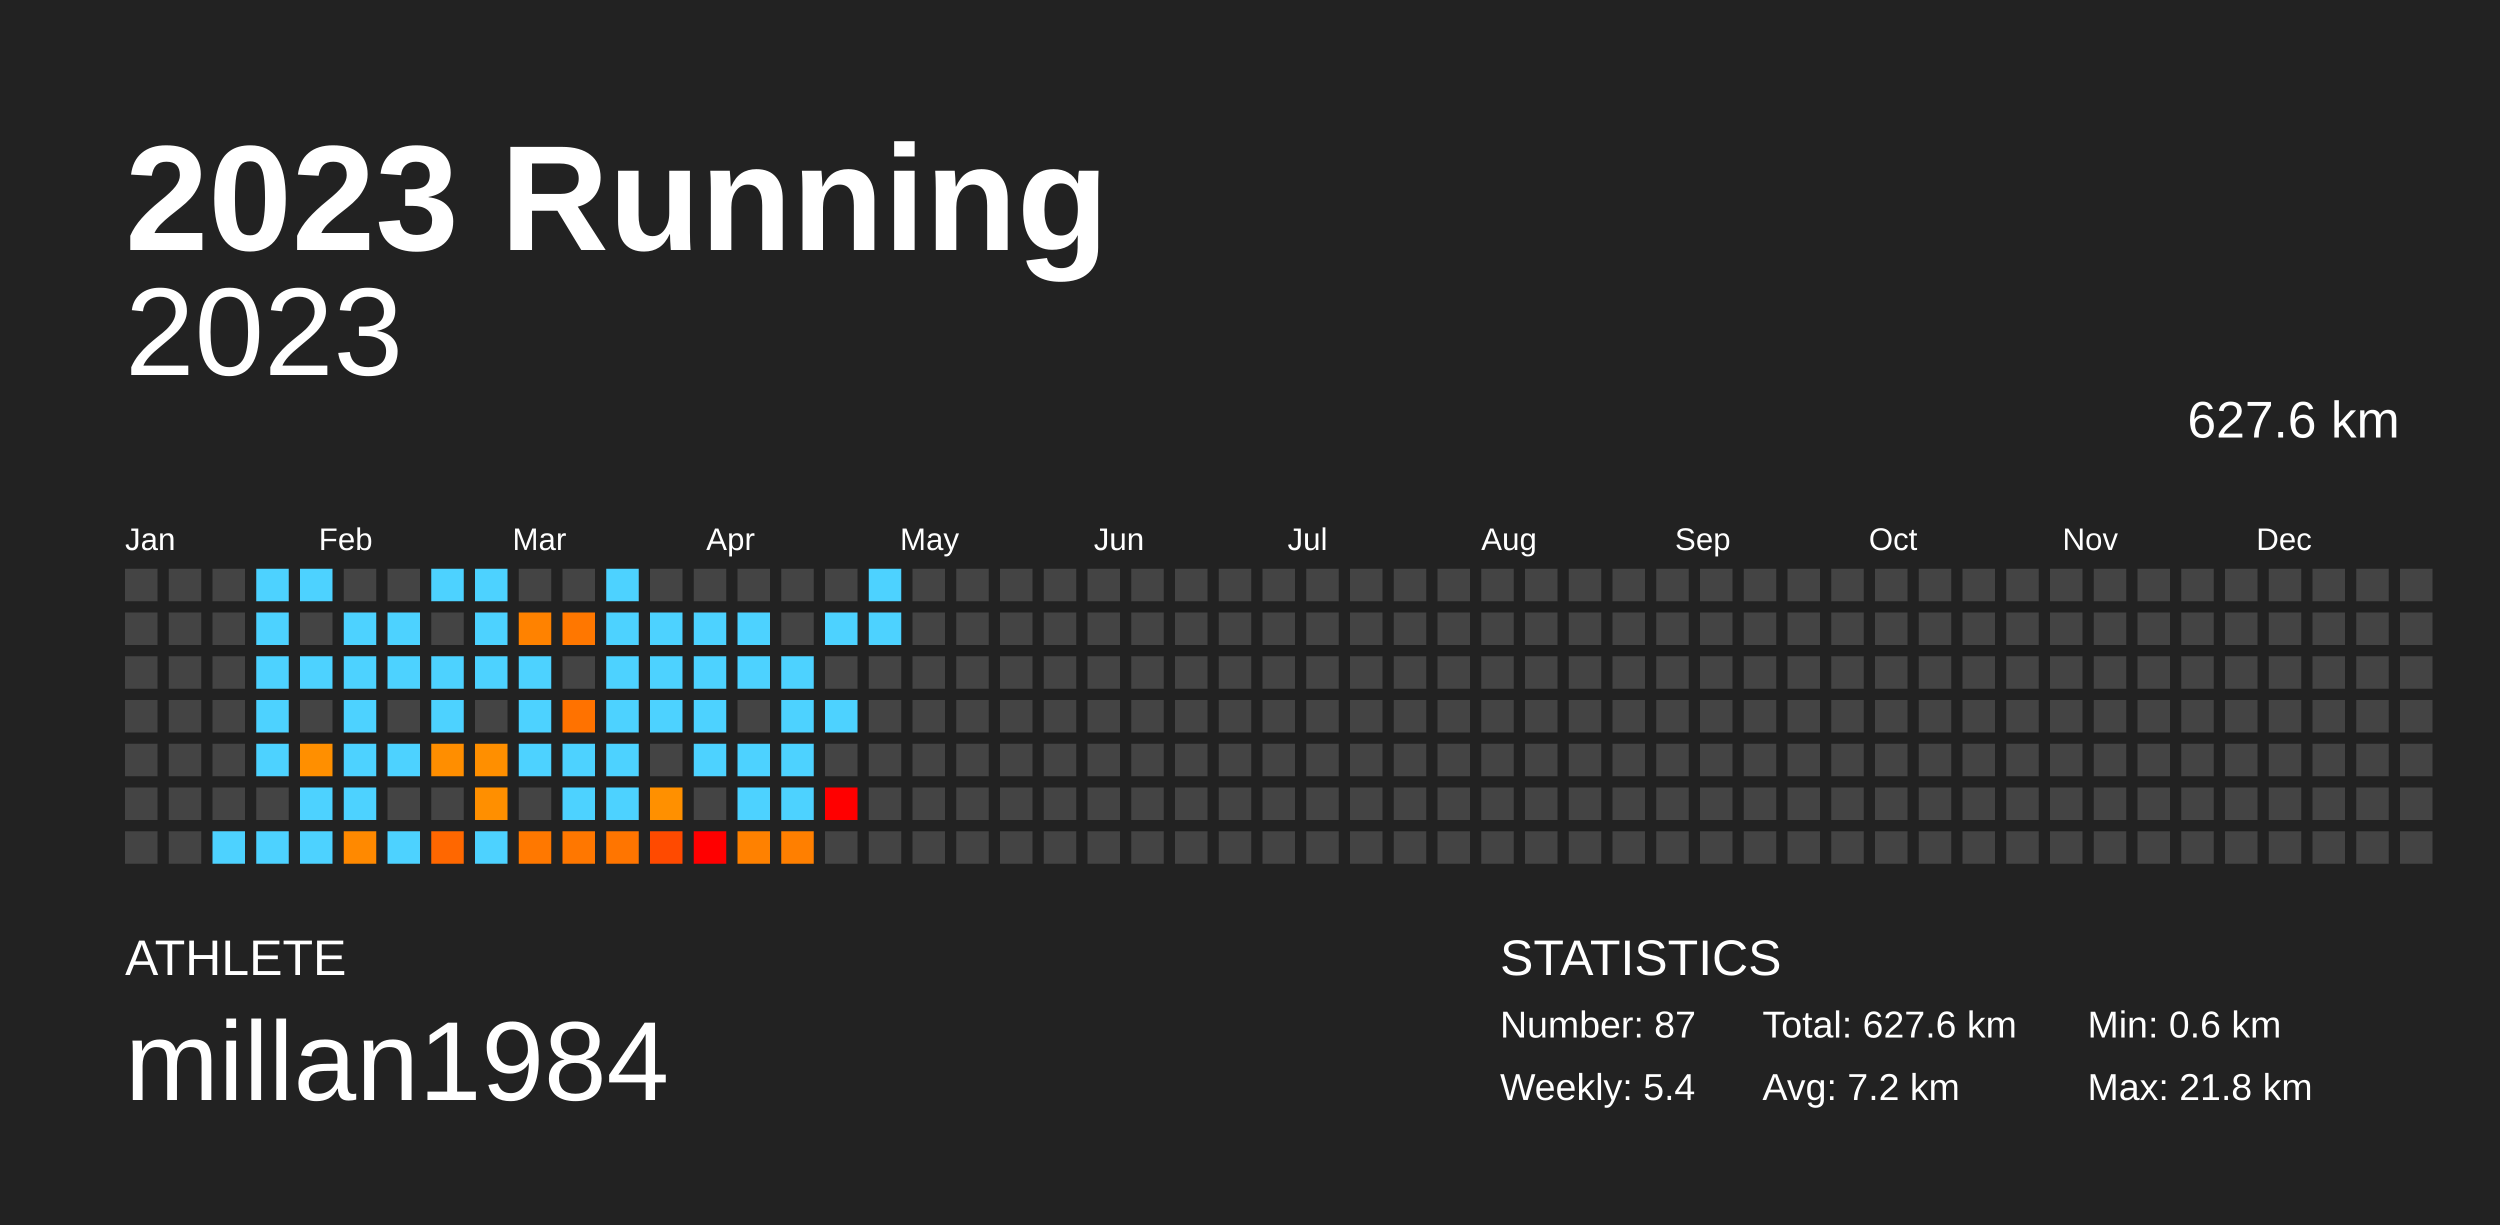
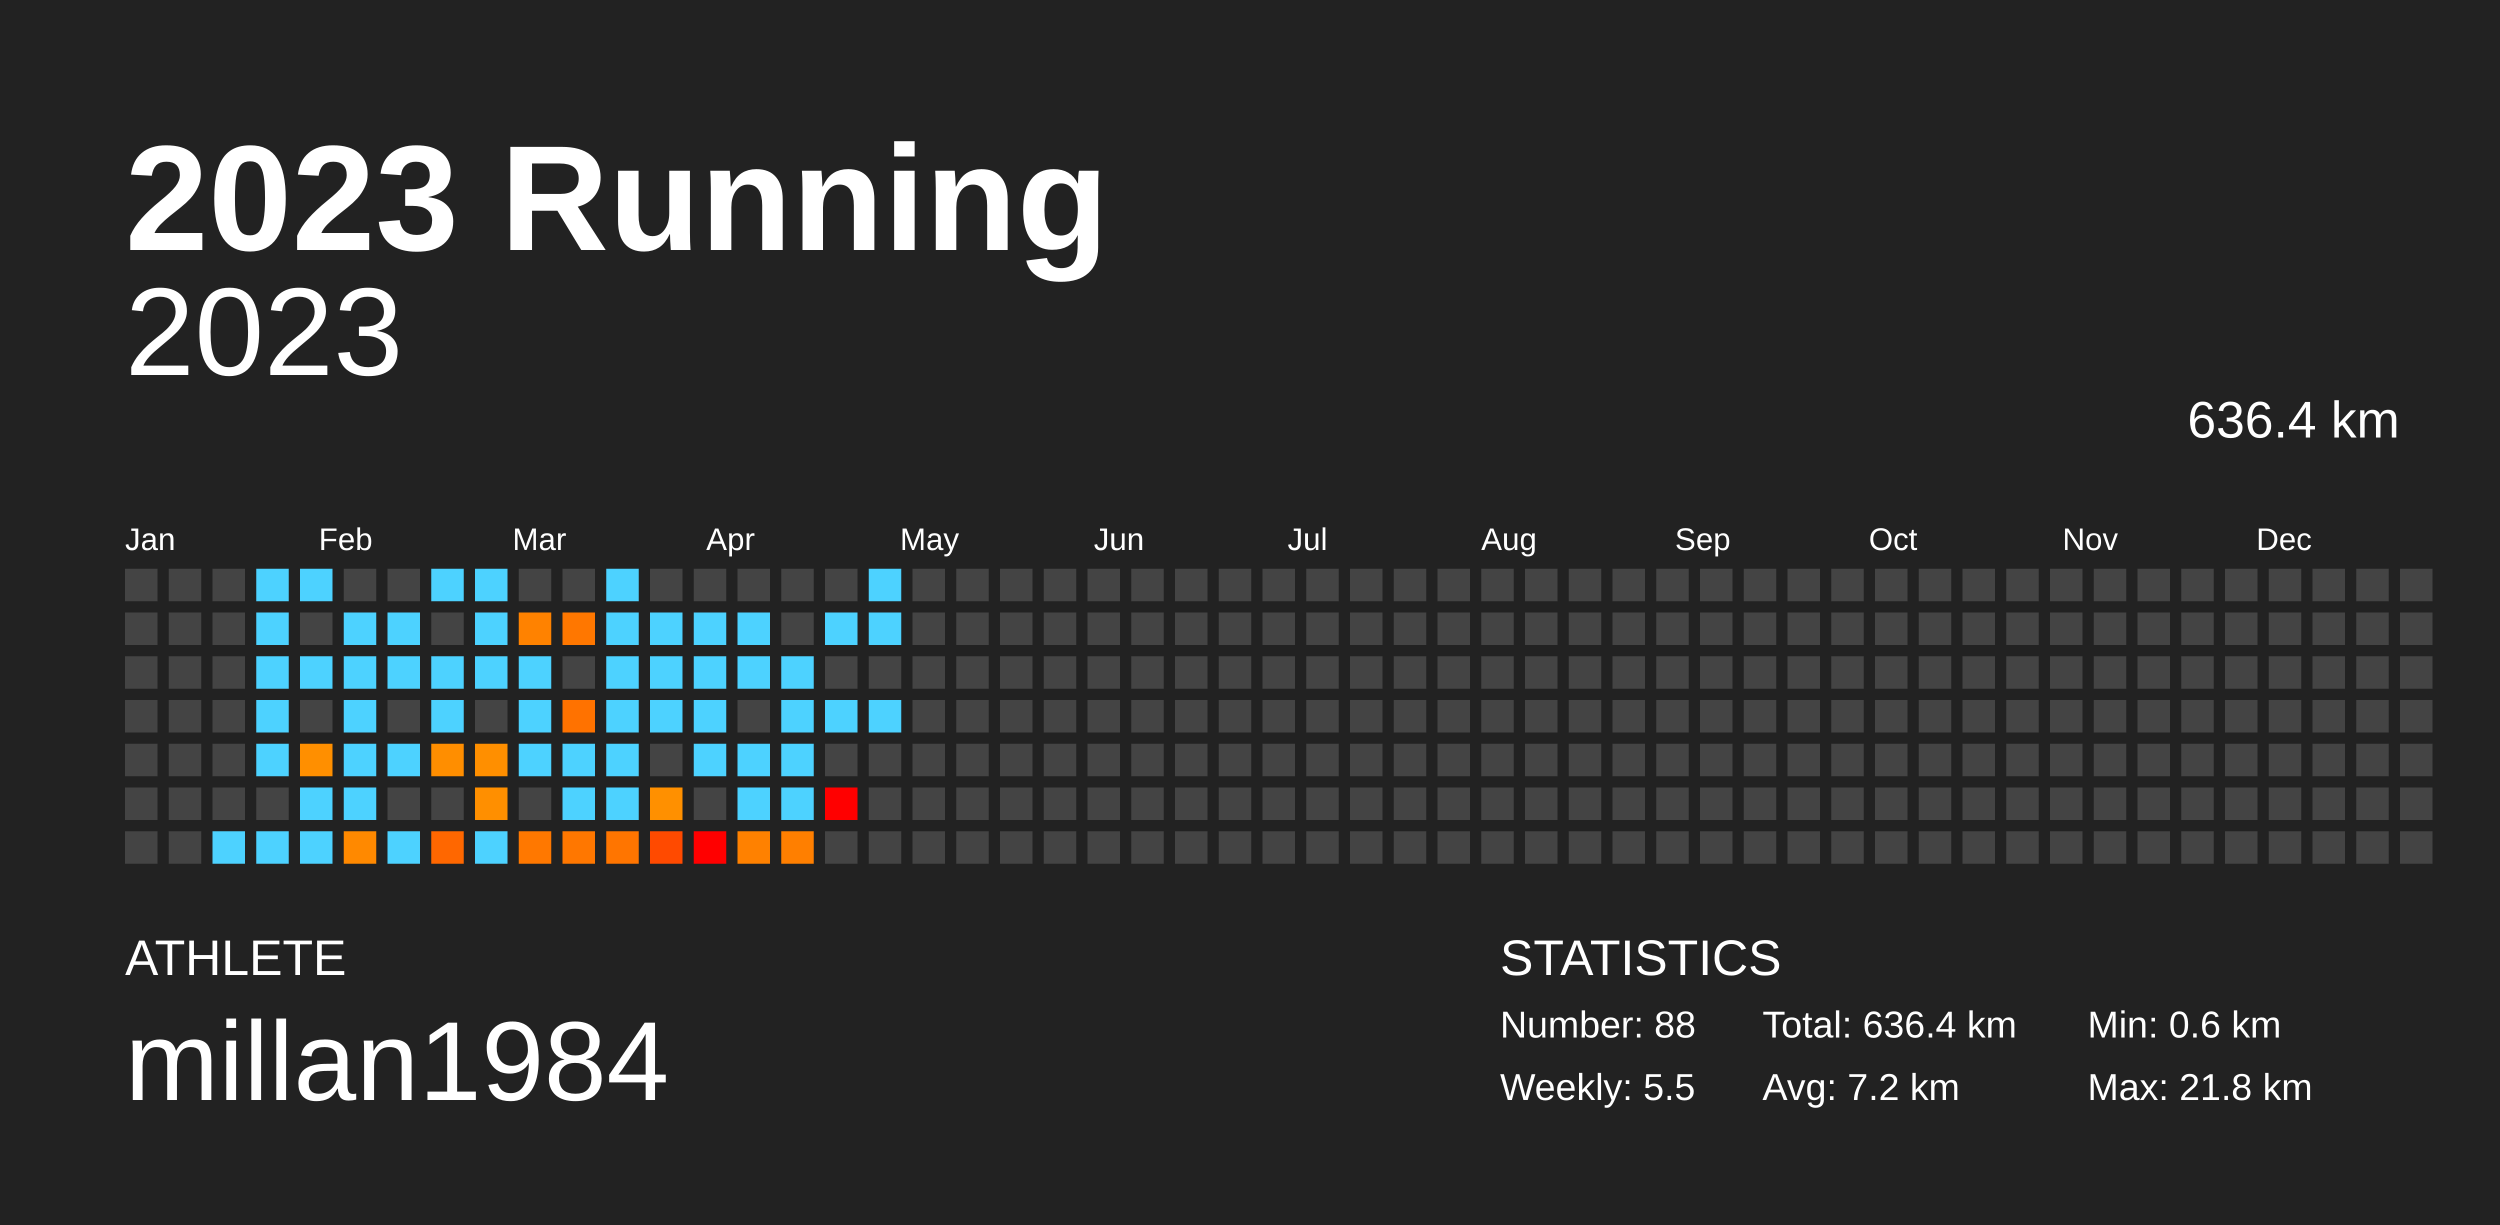
<svg xmlns="http://www.w3.org/2000/svg" baseProfile="full" height="98mm" version="1.1" viewBox="0,0,200,98" width="200mm">
  <defs />
  <rect fill="#222222" height="98" width="200" x="0" y="0" />
  <text fill="#FFFFFF" style="font-size:12px; font-family:Arial; font-weight:bold;" x="10" y="20">2023 Running</text>
  <text fill="#FFFFFF" style="font-size:4px; font-family:Arial" x="10" y="78">ATHLETE</text>
  <text fill="#FFFFFF" style="font-size:9px; font-family:Arial" x="10" y="88">millan1984</text>
  <text fill="#FFFFFF" style="font-size:4px; font-family:Arial" x="120" y="78">STATISTICS</text>
-   <text fill="#FFFFFF" style="font-size:3px; font-family:Arial" x="120" y="83">Number: 87</text>
-   <text fill="#FFFFFF" style="font-size:3px; font-family:Arial" x="120" y="88">Weekly: 5.4</text>
-   <text fill="#FFFFFF" style="font-size:3px; font-family:Arial" x="141" y="83">Total: 627.6 km</text>
+   <text fill="#FFFFFF" style="font-size:3px; font-family:Arial" x="120" y="83">Number: 88</text>
+   <text fill="#FFFFFF" style="font-size:3px; font-family:Arial" x="120" y="88">Weekly: 5.5</text>
+   <text fill="#FFFFFF" style="font-size:3px; font-family:Arial" x="141" y="83">Total: 636.4 km</text>
  <text fill="#FFFFFF" style="font-size:3px; font-family:Arial" x="141" y="88">Avg: 7.2 km</text>
  <text fill="#FFFFFF" style="font-size:3px; font-family:Arial" x="167" y="83">Min: 0.6 km</text>
  <text fill="#FFFFFF" style="font-size:3px; font-family:Arial" x="167" y="88">Max: 21.8 km</text>
  <text alignment-baseline="hanging" fill="#FFFFFF" style="font-size:10.0px; font-family:Arial;" x="10" y="30">2023</text>
-   <text alignment-baseline="hanging" fill="#FFFFFF" style="font-size:4.125px; font-family:Arial;" x="175" y="35">627.6 km</text>
+   <text alignment-baseline="hanging" fill="#FFFFFF" style="font-size:4.125px; font-family:Arial;" x="175" y="35">636.4 km</text>
  <text fill="#FFFFFF" style="font-size:2.5px; font-family:Arial" x="10.0" y="44">Jan</text>
  <text fill="#FFFFFF" style="font-size:2.5px; font-family:Arial" x="25.5" y="44">Feb</text>
  <text fill="#FFFFFF" style="font-size:2.5px; font-family:Arial" x="41.0" y="44">Mar</text>
  <text fill="#FFFFFF" style="font-size:2.5px; font-family:Arial" x="56.5" y="44">Apr</text>
  <text fill="#FFFFFF" style="font-size:2.5px; font-family:Arial" x="72.0" y="44">May</text>
  <text fill="#FFFFFF" style="font-size:2.5px; font-family:Arial" x="87.5" y="44">Jun</text>
  <text fill="#FFFFFF" style="font-size:2.5px; font-family:Arial" x="103.0" y="44">Jul</text>
  <text fill="#FFFFFF" style="font-size:2.5px; font-family:Arial" x="118.5" y="44">Aug</text>
  <text fill="#FFFFFF" style="font-size:2.5px; font-family:Arial" x="134.0" y="44">Sep</text>
  <text fill="#FFFFFF" style="font-size:2.5px; font-family:Arial" x="149.5" y="44">Oct</text>
  <text fill="#FFFFFF" style="font-size:2.5px; font-family:Arial" x="165.0" y="44">Nov</text>
  <text fill="#FFFFFF" style="font-size:2.5px; font-family:Arial" x="180.5" y="44">Dec</text>
  <rect fill="#444444" height="2.6" width="2.6" x="10.0" y="45.5" />
  <rect fill="#444444" height="2.6" width="2.6" x="10.0" y="49.0" />
  <rect fill="#444444" height="2.6" width="2.6" x="10.0" y="52.5" />
  <rect fill="#444444" height="2.6" width="2.6" x="10.0" y="56.0" />
  <rect fill="#444444" height="2.6" width="2.6" x="10.0" y="59.5" />
  <rect fill="#444444" height="2.6" width="2.6" x="10.0" y="63.0" />
  <rect fill="#444444" height="2.6" width="2.6" x="10.0" y="66.5" />
  <rect fill="#444444" height="2.6" width="2.6" x="13.5" y="45.5" />
  <rect fill="#444444" height="2.6" width="2.6" x="13.5" y="49.0" />
  <rect fill="#444444" height="2.6" width="2.6" x="13.5" y="52.5" />
  <rect fill="#444444" height="2.6" width="2.6" x="13.5" y="56.0" />
  <rect fill="#444444" height="2.6" width="2.6" x="13.5" y="59.5" />
  <rect fill="#444444" height="2.6" width="2.6" x="13.5" y="63.0" />
  <rect fill="#444444" height="2.6" width="2.6" x="13.5" y="66.5" />
  <rect fill="#444444" height="2.6" width="2.6" x="17.0" y="45.5" />
  <rect fill="#444444" height="2.6" width="2.6" x="17.0" y="49.0" />
  <rect fill="#444444" height="2.6" width="2.6" x="17.0" y="52.5" />
  <rect fill="#444444" height="2.6" width="2.6" x="17.0" y="56.0" />
  <rect fill="#444444" height="2.6" width="2.6" x="17.0" y="59.5" />
  <rect fill="#444444" height="2.6" width="2.6" x="17.0" y="63.0" />
  <rect fill="#4dd2ff" height="2.6" width="2.6" x="17.0" y="66.5" />
  <rect fill="#4dd2ff" height="2.6" width="2.6" x="20.5" y="45.5" />
  <rect fill="#4dd2ff" height="2.6" width="2.6" x="20.5" y="49.0" />
  <rect fill="#4dd2ff" height="2.6" width="2.6" x="20.5" y="52.5" />
  <rect fill="#4dd2ff" height="2.6" width="2.6" x="20.5" y="56.0" />
  <rect fill="#4dd2ff" height="2.6" width="2.6" x="20.5" y="59.5" />
  <rect fill="#444444" height="2.6" width="2.6" x="20.5" y="63.0" />
  <rect fill="#4dd2ff" height="2.6" width="2.6" x="20.5" y="66.5" />
  <rect fill="#4dd2ff" height="2.6" width="2.6" x="24.0" y="45.5" />
  <rect fill="#444444" height="2.6" width="2.6" x="24.0" y="49.0" />
  <rect fill="#4dd2ff" height="2.6" width="2.6" x="24.0" y="52.5" />
  <rect fill="#444444" height="2.6" width="2.6" x="24.0" y="56.0" />
  <rect fill="#ff8f00" height="2.6" width="2.6" x="24.0" y="59.5" />
  <rect fill="#4dd2ff" height="2.6" width="2.6" x="24.0" y="63.0" />
  <rect fill="#4dd2ff" height="2.6" width="2.6" x="24.0" y="66.5" />
  <rect fill="#444444" height="2.6" width="2.6" x="27.5" y="45.5" />
  <rect fill="#4dd2ff" height="2.6" width="2.6" x="27.5" y="49.0" />
  <rect fill="#4dd2ff" height="2.6" width="2.6" x="27.5" y="52.5" />
  <rect fill="#4dd2ff" height="2.6" width="2.6" x="27.5" y="56.0" />
  <rect fill="#4dd2ff" height="2.6" width="2.6" x="27.5" y="59.5" />
  <rect fill="#4dd2ff" height="2.6" width="2.6" x="27.5" y="63.0" />
  <rect fill="#ff8900" height="2.6" width="2.6" x="27.5" y="66.5" />
  <rect fill="#444444" height="2.6" width="2.6" x="31.0" y="45.5" />
  <rect fill="#4dd2ff" height="2.6" width="2.6" x="31.0" y="49.0" />
  <rect fill="#4dd2ff" height="2.6" width="2.6" x="31.0" y="52.5" />
  <rect fill="#444444" height="2.6" width="2.6" x="31.0" y="56.0" />
  <rect fill="#4dd2ff" height="2.6" width="2.6" x="31.0" y="59.5" />
  <rect fill="#444444" height="2.6" width="2.6" x="31.0" y="63.0" />
  <rect fill="#4dd2ff" height="2.6" width="2.6" x="31.0" y="66.5" />
  <rect fill="#4dd2ff" height="2.6" width="2.6" x="34.5" y="45.5" />
  <rect fill="#444444" height="2.6" width="2.6" x="34.5" y="49.0" />
  <rect fill="#4dd2ff" height="2.6" width="2.6" x="34.5" y="52.5" />
  <rect fill="#4dd2ff" height="2.6" width="2.6" x="34.5" y="56.0" />
  <rect fill="#ff8e00" height="2.6" width="2.6" x="34.5" y="59.5" />
  <rect fill="#444444" height="2.6" width="2.6" x="34.5" y="63.0" />
  <rect fill="#ff6700" height="2.6" width="2.6" x="34.5" y="66.5" />
  <rect fill="#4dd2ff" height="2.6" width="2.6" x="38.0" y="45.5" />
  <rect fill="#4dd2ff" height="2.6" width="2.6" x="38.0" y="49.0" />
  <rect fill="#4dd2ff" height="2.6" width="2.6" x="38.0" y="52.5" />
  <rect fill="#444444" height="2.6" width="2.6" x="38.0" y="56.0" />
  <rect fill="#ff8f00" height="2.6" width="2.6" x="38.0" y="59.5" />
  <rect fill="#ff8f00" height="2.6" width="2.6" x="38.0" y="63.0" />
  <rect fill="#4dd2ff" height="2.6" width="2.6" x="38.0" y="66.5" />
  <rect fill="#444444" height="2.6" width="2.6" x="41.5" y="45.5" />
  <rect fill="#ff8200" height="2.6" width="2.6" x="41.5" y="49.0" />
  <rect fill="#4dd2ff" height="2.6" width="2.6" x="41.5" y="52.5" />
  <rect fill="#4dd2ff" height="2.6" width="2.6" x="41.5" y="56.0" />
  <rect fill="#4dd2ff" height="2.6" width="2.6" x="41.5" y="59.5" />
  <rect fill="#444444" height="2.6" width="2.6" x="41.5" y="63.0" />
  <rect fill="#ff7800" height="2.6" width="2.6" x="41.5" y="66.5" />
  <rect fill="#444444" height="2.6" width="2.6" x="45.0" y="45.5" />
  <rect fill="#ff7700" height="2.6" width="2.6" x="45.0" y="49.0" />
  <rect fill="#444444" height="2.6" width="2.6" x="45.0" y="52.5" />
  <rect fill="#ff7200" height="2.6" width="2.6" x="45.0" y="56.0" />
  <rect fill="#4dd2ff" height="2.6" width="2.6" x="45.0" y="59.5" />
  <rect fill="#4dd2ff" height="2.6" width="2.6" x="45.0" y="63.0" />
  <rect fill="#ff7700" height="2.6" width="2.6" x="45.0" y="66.5" />
  <rect fill="#4dd2ff" height="2.6" width="2.6" x="48.5" y="45.5" />
  <rect fill="#4dd2ff" height="2.6" width="2.6" x="48.5" y="49.0" />
  <rect fill="#4dd2ff" height="2.6" width="2.6" x="48.5" y="52.5" />
  <rect fill="#4dd2ff" height="2.6" width="2.6" x="48.5" y="56.0" />
  <rect fill="#4dd2ff" height="2.6" width="2.6" x="48.5" y="59.5" />
  <rect fill="#4dd2ff" height="2.6" width="2.6" x="48.5" y="63.0" />
  <rect fill="#ff7500" height="2.6" width="2.6" x="48.5" y="66.5" />
  <rect fill="#444444" height="2.6" width="2.6" x="52.0" y="45.5" />
  <rect fill="#4dd2ff" height="2.6" width="2.6" x="52.0" y="49.0" />
  <rect fill="#4dd2ff" height="2.6" width="2.6" x="52.0" y="52.5" />
  <rect fill="#4dd2ff" height="2.6" width="2.6" x="52.0" y="56.0" />
  <rect fill="#444444" height="2.6" width="2.6" x="52.0" y="59.5" />
  <rect fill="#ff9000" height="2.6" width="2.6" x="52.0" y="63.0" />
  <rect fill="#ff4a00" height="2.6" width="2.6" x="52.0" y="66.5" />
  <rect fill="#444444" height="2.6" width="2.6" x="55.5" y="45.5" />
  <rect fill="#4dd2ff" height="2.6" width="2.6" x="55.5" y="49.0" />
  <rect fill="#4dd2ff" height="2.6" width="2.6" x="55.5" y="52.5" />
  <rect fill="#4dd2ff" height="2.6" width="2.6" x="55.5" y="56.0" />
  <rect fill="#4dd2ff" height="2.6" width="2.6" x="55.5" y="59.5" />
  <rect fill="#444444" height="2.6" width="2.6" x="55.5" y="63.0" />
  <rect fill="red" height="2.6" width="2.6" x="55.5" y="66.5" />
  <rect fill="#444444" height="2.6" width="2.6" x="59.0" y="45.5" />
  <rect fill="#4dd2ff" height="2.6" width="2.6" x="59.0" y="49.0" />
  <rect fill="#4dd2ff" height="2.6" width="2.6" x="59.0" y="52.5" />
  <rect fill="#444444" height="2.6" width="2.6" x="59.0" y="56.0" />
  <rect fill="#4dd2ff" height="2.6" width="2.6" x="59.0" y="59.5" />
  <rect fill="#4dd2ff" height="2.6" width="2.6" x="59.0" y="63.0" />
  <rect fill="#ff8100" height="2.6" width="2.6" x="59.0" y="66.5" />
  <rect fill="#444444" height="2.6" width="2.6" x="62.5" y="45.5" />
  <rect fill="#444444" height="2.6" width="2.6" x="62.5" y="49.0" />
  <rect fill="#4dd2ff" height="2.6" width="2.6" x="62.5" y="52.5" />
  <rect fill="#4dd2ff" height="2.6" width="2.6" x="62.5" y="56.0" />
  <rect fill="#4dd2ff" height="2.6" width="2.6" x="62.5" y="59.5" />
  <rect fill="#4dd2ff" height="2.6" width="2.6" x="62.5" y="63.0" />
  <rect fill="#ff7f00" height="2.6" width="2.6" x="62.5" y="66.5" />
  <rect fill="#444444" height="2.6" width="2.6" x="66.0" y="45.5" />
  <rect fill="#4dd2ff" height="2.6" width="2.6" x="66.0" y="49.0" />
  <rect fill="#444444" height="2.6" width="2.6" x="66.0" y="52.5" />
  <rect fill="#4dd2ff" height="2.6" width="2.6" x="66.0" y="56.0" />
  <rect fill="#444444" height="2.6" width="2.6" x="66.0" y="59.5" />
  <rect fill="red" height="2.6" width="2.6" x="66.0" y="63.0" />
  <rect fill="#444444" height="2.6" width="2.6" x="66.0" y="66.5" />
  <rect fill="#4dd2ff" height="2.6" width="2.6" x="69.5" y="45.5" />
  <rect fill="#4dd2ff" height="2.6" width="2.6" x="69.5" y="49.0" />
  <rect fill="#444444" height="2.6" width="2.6" x="69.5" y="52.5" />
-   <rect fill="#444444" height="2.6" width="2.6" x="69.5" y="56.0" />
+   <rect fill="#4dd2ff" height="2.6" width="2.6" x="69.5" y="56.0" />
  <rect fill="#444444" height="2.6" width="2.6" x="69.5" y="59.5" />
  <rect fill="#444444" height="2.6" width="2.6" x="69.5" y="63.0" />
  <rect fill="#444444" height="2.6" width="2.6" x="69.5" y="66.5" />
  <rect fill="#444444" height="2.6" width="2.6" x="73.0" y="45.5" />
  <rect fill="#444444" height="2.6" width="2.6" x="73.0" y="49.0" />
  <rect fill="#444444" height="2.6" width="2.6" x="73.0" y="52.5" />
  <rect fill="#444444" height="2.6" width="2.6" x="73.0" y="56.0" />
  <rect fill="#444444" height="2.6" width="2.6" x="73.0" y="59.5" />
  <rect fill="#444444" height="2.6" width="2.6" x="73.0" y="63.0" />
  <rect fill="#444444" height="2.6" width="2.6" x="73.0" y="66.5" />
  <rect fill="#444444" height="2.6" width="2.6" x="76.5" y="45.5" />
  <rect fill="#444444" height="2.6" width="2.6" x="76.5" y="49.0" />
  <rect fill="#444444" height="2.6" width="2.6" x="76.5" y="52.5" />
  <rect fill="#444444" height="2.6" width="2.6" x="76.5" y="56.0" />
  <rect fill="#444444" height="2.6" width="2.6" x="76.5" y="59.5" />
  <rect fill="#444444" height="2.6" width="2.6" x="76.5" y="63.0" />
  <rect fill="#444444" height="2.6" width="2.6" x="76.5" y="66.5" />
  <rect fill="#444444" height="2.6" width="2.6" x="80.0" y="45.5" />
  <rect fill="#444444" height="2.6" width="2.6" x="80.0" y="49.0" />
  <rect fill="#444444" height="2.6" width="2.6" x="80.0" y="52.5" />
  <rect fill="#444444" height="2.6" width="2.6" x="80.0" y="56.0" />
  <rect fill="#444444" height="2.6" width="2.6" x="80.0" y="59.5" />
  <rect fill="#444444" height="2.6" width="2.6" x="80.0" y="63.0" />
  <rect fill="#444444" height="2.6" width="2.6" x="80.0" y="66.5" />
  <rect fill="#444444" height="2.6" width="2.6" x="83.5" y="45.5" />
  <rect fill="#444444" height="2.6" width="2.6" x="83.5" y="49.0" />
  <rect fill="#444444" height="2.6" width="2.6" x="83.5" y="52.5" />
  <rect fill="#444444" height="2.6" width="2.6" x="83.5" y="56.0" />
  <rect fill="#444444" height="2.6" width="2.6" x="83.5" y="59.5" />
  <rect fill="#444444" height="2.6" width="2.6" x="83.5" y="63.0" />
  <rect fill="#444444" height="2.6" width="2.6" x="83.5" y="66.5" />
  <rect fill="#444444" height="2.6" width="2.6" x="87.0" y="45.5" />
  <rect fill="#444444" height="2.6" width="2.6" x="87.0" y="49.0" />
  <rect fill="#444444" height="2.6" width="2.6" x="87.0" y="52.5" />
  <rect fill="#444444" height="2.6" width="2.6" x="87.0" y="56.0" />
  <rect fill="#444444" height="2.6" width="2.6" x="87.0" y="59.5" />
  <rect fill="#444444" height="2.6" width="2.6" x="87.0" y="63.0" />
  <rect fill="#444444" height="2.6" width="2.6" x="87.0" y="66.5" />
  <rect fill="#444444" height="2.6" width="2.6" x="90.5" y="45.5" />
  <rect fill="#444444" height="2.6" width="2.6" x="90.5" y="49.0" />
  <rect fill="#444444" height="2.6" width="2.6" x="90.5" y="52.5" />
  <rect fill="#444444" height="2.6" width="2.6" x="90.5" y="56.0" />
  <rect fill="#444444" height="2.6" width="2.6" x="90.5" y="59.5" />
  <rect fill="#444444" height="2.6" width="2.6" x="90.5" y="63.0" />
  <rect fill="#444444" height="2.6" width="2.6" x="90.5" y="66.5" />
  <rect fill="#444444" height="2.6" width="2.6" x="94.0" y="45.5" />
  <rect fill="#444444" height="2.6" width="2.6" x="94.0" y="49.0" />
  <rect fill="#444444" height="2.6" width="2.6" x="94.0" y="52.5" />
  <rect fill="#444444" height="2.6" width="2.6" x="94.0" y="56.0" />
  <rect fill="#444444" height="2.6" width="2.6" x="94.0" y="59.5" />
  <rect fill="#444444" height="2.6" width="2.6" x="94.0" y="63.0" />
  <rect fill="#444444" height="2.6" width="2.6" x="94.0" y="66.5" />
  <rect fill="#444444" height="2.6" width="2.6" x="97.5" y="45.5" />
  <rect fill="#444444" height="2.6" width="2.6" x="97.5" y="49.0" />
  <rect fill="#444444" height="2.6" width="2.6" x="97.5" y="52.5" />
  <rect fill="#444444" height="2.6" width="2.6" x="97.5" y="56.0" />
  <rect fill="#444444" height="2.6" width="2.6" x="97.5" y="59.5" />
  <rect fill="#444444" height="2.6" width="2.6" x="97.5" y="63.0" />
  <rect fill="#444444" height="2.6" width="2.6" x="97.5" y="66.5" />
  <rect fill="#444444" height="2.6" width="2.6" x="101.0" y="45.5" />
  <rect fill="#444444" height="2.6" width="2.6" x="101.0" y="49.0" />
  <rect fill="#444444" height="2.6" width="2.6" x="101.0" y="52.5" />
  <rect fill="#444444" height="2.6" width="2.6" x="101.0" y="56.0" />
  <rect fill="#444444" height="2.6" width="2.6" x="101.0" y="59.5" />
  <rect fill="#444444" height="2.6" width="2.6" x="101.0" y="63.0" />
  <rect fill="#444444" height="2.6" width="2.6" x="101.0" y="66.5" />
  <rect fill="#444444" height="2.6" width="2.6" x="104.5" y="45.5" />
  <rect fill="#444444" height="2.6" width="2.6" x="104.5" y="49.0" />
  <rect fill="#444444" height="2.6" width="2.6" x="104.5" y="52.5" />
  <rect fill="#444444" height="2.6" width="2.6" x="104.5" y="56.0" />
  <rect fill="#444444" height="2.6" width="2.6" x="104.5" y="59.5" />
  <rect fill="#444444" height="2.6" width="2.6" x="104.5" y="63.0" />
  <rect fill="#444444" height="2.6" width="2.6" x="104.5" y="66.5" />
  <rect fill="#444444" height="2.6" width="2.6" x="108.0" y="45.5" />
  <rect fill="#444444" height="2.6" width="2.6" x="108.0" y="49.0" />
  <rect fill="#444444" height="2.6" width="2.6" x="108.0" y="52.5" />
  <rect fill="#444444" height="2.6" width="2.6" x="108.0" y="56.0" />
  <rect fill="#444444" height="2.6" width="2.6" x="108.0" y="59.5" />
  <rect fill="#444444" height="2.6" width="2.6" x="108.0" y="63.0" />
  <rect fill="#444444" height="2.6" width="2.6" x="108.0" y="66.5" />
  <rect fill="#444444" height="2.6" width="2.6" x="111.5" y="45.5" />
  <rect fill="#444444" height="2.6" width="2.6" x="111.5" y="49.0" />
  <rect fill="#444444" height="2.6" width="2.6" x="111.5" y="52.5" />
  <rect fill="#444444" height="2.6" width="2.6" x="111.5" y="56.0" />
  <rect fill="#444444" height="2.6" width="2.6" x="111.5" y="59.5" />
  <rect fill="#444444" height="2.6" width="2.6" x="111.5" y="63.0" />
  <rect fill="#444444" height="2.6" width="2.6" x="111.5" y="66.5" />
  <rect fill="#444444" height="2.6" width="2.6" x="115.0" y="45.5" />
  <rect fill="#444444" height="2.6" width="2.6" x="115.0" y="49.0" />
  <rect fill="#444444" height="2.6" width="2.6" x="115.0" y="52.5" />
  <rect fill="#444444" height="2.6" width="2.6" x="115.0" y="56.0" />
  <rect fill="#444444" height="2.6" width="2.6" x="115.0" y="59.5" />
  <rect fill="#444444" height="2.6" width="2.6" x="115.0" y="63.0" />
  <rect fill="#444444" height="2.6" width="2.6" x="115.0" y="66.5" />
  <rect fill="#444444" height="2.6" width="2.6" x="118.5" y="45.5" />
  <rect fill="#444444" height="2.6" width="2.6" x="118.5" y="49.0" />
  <rect fill="#444444" height="2.6" width="2.6" x="118.5" y="52.5" />
  <rect fill="#444444" height="2.6" width="2.6" x="118.5" y="56.0" />
  <rect fill="#444444" height="2.6" width="2.6" x="118.5" y="59.5" />
  <rect fill="#444444" height="2.6" width="2.6" x="118.5" y="63.0" />
  <rect fill="#444444" height="2.6" width="2.6" x="118.5" y="66.5" />
  <rect fill="#444444" height="2.6" width="2.6" x="122.0" y="45.5" />
  <rect fill="#444444" height="2.6" width="2.6" x="122.0" y="49.0" />
  <rect fill="#444444" height="2.6" width="2.6" x="122.0" y="52.5" />
  <rect fill="#444444" height="2.6" width="2.6" x="122.0" y="56.0" />
  <rect fill="#444444" height="2.6" width="2.6" x="122.0" y="59.5" />
  <rect fill="#444444" height="2.6" width="2.6" x="122.0" y="63.0" />
  <rect fill="#444444" height="2.6" width="2.6" x="122.0" y="66.5" />
  <rect fill="#444444" height="2.6" width="2.6" x="125.5" y="45.5" />
  <rect fill="#444444" height="2.6" width="2.6" x="125.5" y="49.0" />
  <rect fill="#444444" height="2.6" width="2.6" x="125.5" y="52.5" />
  <rect fill="#444444" height="2.6" width="2.6" x="125.5" y="56.0" />
  <rect fill="#444444" height="2.6" width="2.6" x="125.5" y="59.5" />
  <rect fill="#444444" height="2.6" width="2.6" x="125.5" y="63.0" />
  <rect fill="#444444" height="2.6" width="2.6" x="125.5" y="66.5" />
  <rect fill="#444444" height="2.6" width="2.6" x="129.0" y="45.5" />
  <rect fill="#444444" height="2.6" width="2.6" x="129.0" y="49.0" />
  <rect fill="#444444" height="2.6" width="2.6" x="129.0" y="52.5" />
  <rect fill="#444444" height="2.6" width="2.6" x="129.0" y="56.0" />
  <rect fill="#444444" height="2.6" width="2.6" x="129.0" y="59.5" />
  <rect fill="#444444" height="2.6" width="2.6" x="129.0" y="63.0" />
  <rect fill="#444444" height="2.6" width="2.6" x="129.0" y="66.5" />
  <rect fill="#444444" height="2.6" width="2.6" x="132.5" y="45.5" />
  <rect fill="#444444" height="2.6" width="2.6" x="132.5" y="49.0" />
  <rect fill="#444444" height="2.6" width="2.6" x="132.5" y="52.5" />
  <rect fill="#444444" height="2.6" width="2.6" x="132.5" y="56.0" />
  <rect fill="#444444" height="2.6" width="2.6" x="132.5" y="59.5" />
  <rect fill="#444444" height="2.6" width="2.6" x="132.5" y="63.0" />
  <rect fill="#444444" height="2.6" width="2.6" x="132.5" y="66.5" />
  <rect fill="#444444" height="2.6" width="2.6" x="136.0" y="45.5" />
  <rect fill="#444444" height="2.6" width="2.6" x="136.0" y="49.0" />
  <rect fill="#444444" height="2.6" width="2.6" x="136.0" y="52.5" />
  <rect fill="#444444" height="2.6" width="2.6" x="136.0" y="56.0" />
  <rect fill="#444444" height="2.6" width="2.6" x="136.0" y="59.5" />
  <rect fill="#444444" height="2.6" width="2.6" x="136.0" y="63.0" />
  <rect fill="#444444" height="2.6" width="2.6" x="136.0" y="66.5" />
  <rect fill="#444444" height="2.6" width="2.6" x="139.5" y="45.5" />
  <rect fill="#444444" height="2.6" width="2.6" x="139.5" y="49.0" />
  <rect fill="#444444" height="2.6" width="2.6" x="139.5" y="52.5" />
  <rect fill="#444444" height="2.6" width="2.6" x="139.5" y="56.0" />
  <rect fill="#444444" height="2.6" width="2.6" x="139.5" y="59.5" />
  <rect fill="#444444" height="2.6" width="2.6" x="139.5" y="63.0" />
  <rect fill="#444444" height="2.6" width="2.6" x="139.5" y="66.5" />
  <rect fill="#444444" height="2.6" width="2.6" x="143.0" y="45.5" />
  <rect fill="#444444" height="2.6" width="2.6" x="143.0" y="49.0" />
  <rect fill="#444444" height="2.6" width="2.6" x="143.0" y="52.5" />
  <rect fill="#444444" height="2.6" width="2.6" x="143.0" y="56.0" />
  <rect fill="#444444" height="2.6" width="2.6" x="143.0" y="59.5" />
  <rect fill="#444444" height="2.6" width="2.6" x="143.0" y="63.0" />
  <rect fill="#444444" height="2.6" width="2.6" x="143.0" y="66.5" />
  <rect fill="#444444" height="2.6" width="2.6" x="146.5" y="45.5" />
  <rect fill="#444444" height="2.6" width="2.6" x="146.5" y="49.0" />
  <rect fill="#444444" height="2.6" width="2.6" x="146.5" y="52.5" />
  <rect fill="#444444" height="2.6" width="2.6" x="146.5" y="56.0" />
  <rect fill="#444444" height="2.6" width="2.6" x="146.5" y="59.5" />
  <rect fill="#444444" height="2.6" width="2.6" x="146.5" y="63.0" />
  <rect fill="#444444" height="2.6" width="2.6" x="146.5" y="66.5" />
  <rect fill="#444444" height="2.6" width="2.6" x="150.0" y="45.5" />
  <rect fill="#444444" height="2.6" width="2.6" x="150.0" y="49.0" />
  <rect fill="#444444" height="2.6" width="2.6" x="150.0" y="52.5" />
  <rect fill="#444444" height="2.6" width="2.6" x="150.0" y="56.0" />
  <rect fill="#444444" height="2.6" width="2.6" x="150.0" y="59.5" />
  <rect fill="#444444" height="2.6" width="2.6" x="150.0" y="63.0" />
  <rect fill="#444444" height="2.6" width="2.6" x="150.0" y="66.5" />
  <rect fill="#444444" height="2.6" width="2.6" x="153.5" y="45.5" />
  <rect fill="#444444" height="2.6" width="2.6" x="153.5" y="49.0" />
  <rect fill="#444444" height="2.6" width="2.6" x="153.5" y="52.5" />
  <rect fill="#444444" height="2.6" width="2.6" x="153.5" y="56.0" />
  <rect fill="#444444" height="2.6" width="2.6" x="153.5" y="59.5" />
  <rect fill="#444444" height="2.6" width="2.6" x="153.5" y="63.0" />
  <rect fill="#444444" height="2.6" width="2.6" x="153.5" y="66.5" />
  <rect fill="#444444" height="2.6" width="2.6" x="157.0" y="45.5" />
  <rect fill="#444444" height="2.6" width="2.6" x="157.0" y="49.0" />
  <rect fill="#444444" height="2.6" width="2.6" x="157.0" y="52.5" />
  <rect fill="#444444" height="2.6" width="2.6" x="157.0" y="56.0" />
  <rect fill="#444444" height="2.6" width="2.6" x="157.0" y="59.5" />
  <rect fill="#444444" height="2.6" width="2.6" x="157.0" y="63.0" />
  <rect fill="#444444" height="2.6" width="2.6" x="157.0" y="66.5" />
  <rect fill="#444444" height="2.6" width="2.6" x="160.5" y="45.5" />
  <rect fill="#444444" height="2.6" width="2.6" x="160.5" y="49.0" />
  <rect fill="#444444" height="2.6" width="2.6" x="160.5" y="52.5" />
  <rect fill="#444444" height="2.6" width="2.6" x="160.5" y="56.0" />
  <rect fill="#444444" height="2.6" width="2.6" x="160.5" y="59.5" />
  <rect fill="#444444" height="2.6" width="2.6" x="160.5" y="63.0" />
  <rect fill="#444444" height="2.6" width="2.6" x="160.5" y="66.5" />
  <rect fill="#444444" height="2.6" width="2.6" x="164.0" y="45.5" />
  <rect fill="#444444" height="2.6" width="2.6" x="164.0" y="49.0" />
  <rect fill="#444444" height="2.6" width="2.6" x="164.0" y="52.5" />
  <rect fill="#444444" height="2.6" width="2.6" x="164.0" y="56.0" />
  <rect fill="#444444" height="2.6" width="2.6" x="164.0" y="59.5" />
  <rect fill="#444444" height="2.6" width="2.6" x="164.0" y="63.0" />
  <rect fill="#444444" height="2.6" width="2.6" x="164.0" y="66.5" />
  <rect fill="#444444" height="2.6" width="2.6" x="167.5" y="45.5" />
  <rect fill="#444444" height="2.6" width="2.6" x="167.5" y="49.0" />
  <rect fill="#444444" height="2.6" width="2.6" x="167.5" y="52.5" />
  <rect fill="#444444" height="2.6" width="2.6" x="167.5" y="56.0" />
  <rect fill="#444444" height="2.6" width="2.6" x="167.5" y="59.5" />
  <rect fill="#444444" height="2.6" width="2.6" x="167.5" y="63.0" />
  <rect fill="#444444" height="2.6" width="2.6" x="167.5" y="66.5" />
  <rect fill="#444444" height="2.6" width="2.6" x="171.0" y="45.5" />
  <rect fill="#444444" height="2.6" width="2.6" x="171.0" y="49.0" />
  <rect fill="#444444" height="2.6" width="2.6" x="171.0" y="52.5" />
  <rect fill="#444444" height="2.6" width="2.6" x="171.0" y="56.0" />
  <rect fill="#444444" height="2.6" width="2.6" x="171.0" y="59.5" />
  <rect fill="#444444" height="2.6" width="2.6" x="171.0" y="63.0" />
  <rect fill="#444444" height="2.6" width="2.6" x="171.0" y="66.5" />
  <rect fill="#444444" height="2.6" width="2.6" x="174.5" y="45.5" />
  <rect fill="#444444" height="2.6" width="2.6" x="174.5" y="49.0" />
  <rect fill="#444444" height="2.6" width="2.6" x="174.5" y="52.5" />
  <rect fill="#444444" height="2.6" width="2.6" x="174.5" y="56.0" />
  <rect fill="#444444" height="2.6" width="2.6" x="174.5" y="59.5" />
  <rect fill="#444444" height="2.6" width="2.6" x="174.5" y="63.0" />
  <rect fill="#444444" height="2.6" width="2.6" x="174.5" y="66.5" />
  <rect fill="#444444" height="2.6" width="2.6" x="178.0" y="45.5" />
  <rect fill="#444444" height="2.6" width="2.6" x="178.0" y="49.0" />
  <rect fill="#444444" height="2.6" width="2.6" x="178.0" y="52.5" />
  <rect fill="#444444" height="2.6" width="2.6" x="178.0" y="56.0" />
  <rect fill="#444444" height="2.6" width="2.6" x="178.0" y="59.5" />
  <rect fill="#444444" height="2.6" width="2.6" x="178.0" y="63.0" />
  <rect fill="#444444" height="2.6" width="2.6" x="178.0" y="66.5" />
  <rect fill="#444444" height="2.6" width="2.6" x="181.5" y="45.5" />
  <rect fill="#444444" height="2.6" width="2.6" x="181.5" y="49.0" />
  <rect fill="#444444" height="2.6" width="2.6" x="181.5" y="52.5" />
  <rect fill="#444444" height="2.6" width="2.6" x="181.5" y="56.0" />
  <rect fill="#444444" height="2.6" width="2.6" x="181.5" y="59.5" />
  <rect fill="#444444" height="2.6" width="2.6" x="181.5" y="63.0" />
  <rect fill="#444444" height="2.6" width="2.6" x="181.5" y="66.5" />
  <rect fill="#444444" height="2.6" width="2.6" x="185.0" y="45.5" />
  <rect fill="#444444" height="2.6" width="2.6" x="185.0" y="49.0" />
  <rect fill="#444444" height="2.6" width="2.6" x="185.0" y="52.5" />
  <rect fill="#444444" height="2.6" width="2.6" x="185.0" y="56.0" />
  <rect fill="#444444" height="2.6" width="2.6" x="185.0" y="59.5" />
  <rect fill="#444444" height="2.6" width="2.6" x="185.0" y="63.0" />
  <rect fill="#444444" height="2.6" width="2.6" x="185.0" y="66.5" />
  <rect fill="#444444" height="2.6" width="2.6" x="188.5" y="45.5" />
  <rect fill="#444444" height="2.6" width="2.6" x="188.5" y="49.0" />
  <rect fill="#444444" height="2.6" width="2.6" x="188.5" y="52.5" />
  <rect fill="#444444" height="2.6" width="2.6" x="188.5" y="56.0" />
  <rect fill="#444444" height="2.6" width="2.6" x="188.5" y="59.5" />
  <rect fill="#444444" height="2.6" width="2.6" x="188.5" y="63.0" />
  <rect fill="#444444" height="2.6" width="2.6" x="188.5" y="66.5" />
  <rect fill="#444444" height="2.6" width="2.6" x="192.0" y="45.5" />
  <rect fill="#444444" height="2.6" width="2.6" x="192.0" y="49.0" />
  <rect fill="#444444" height="2.6" width="2.6" x="192.0" y="52.5" />
  <rect fill="#444444" height="2.6" width="2.6" x="192.0" y="56.0" />
  <rect fill="#444444" height="2.6" width="2.6" x="192.0" y="59.5" />
  <rect fill="#444444" height="2.6" width="2.6" x="192.0" y="63.0" />
  <rect fill="#444444" height="2.6" width="2.6" x="192.0" y="66.5" />
</svg>
